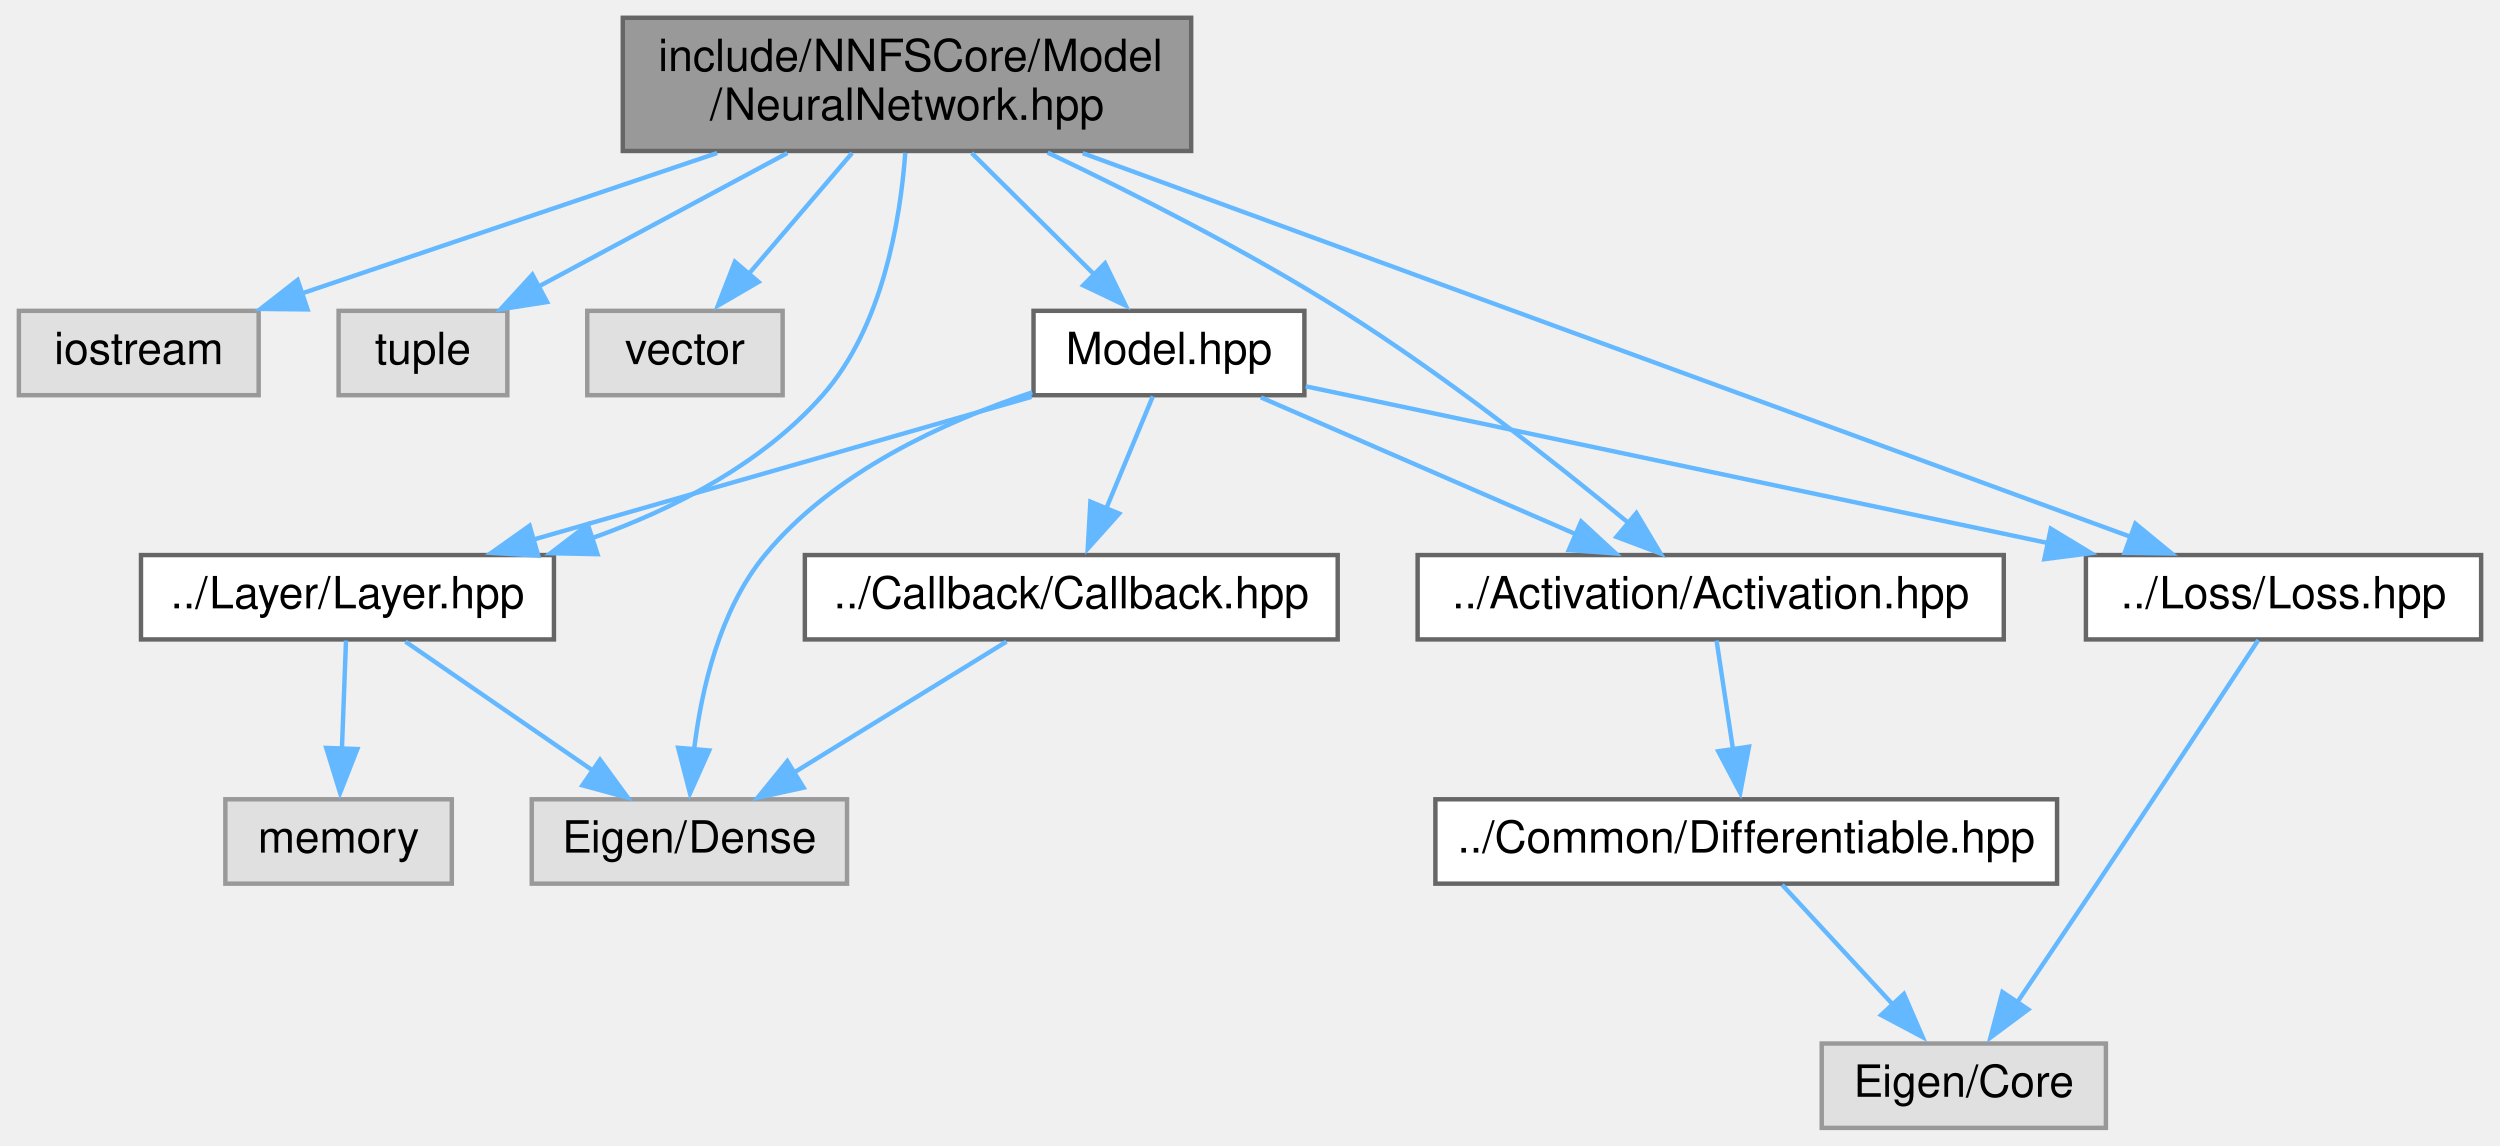
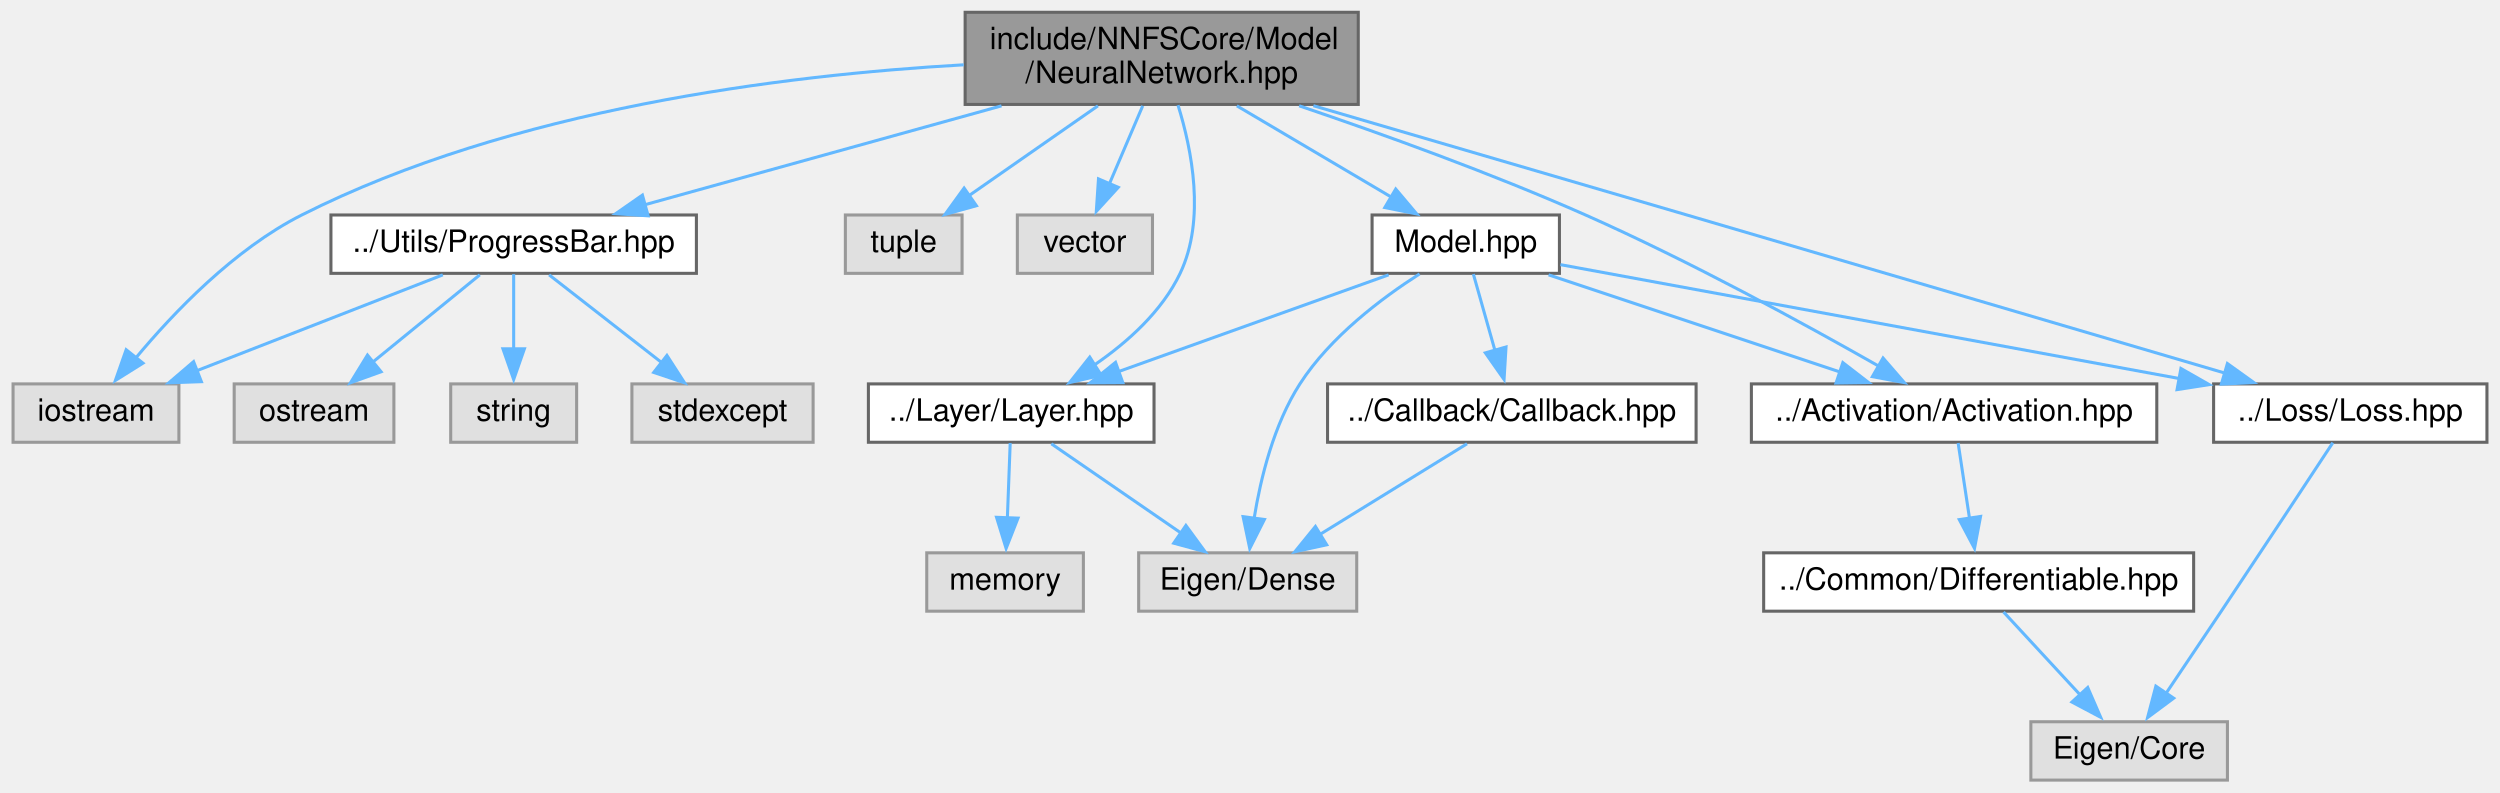
- <svg xmlns="http://www.w3.org/2000/svg" xmlns:xlink="http://www.w3.org/1999/xlink" width="563pt" height="258pt" viewBox="0.00 0.00 562.50 258.00">
+ <svg xmlns="http://www.w3.org/2000/svg" xmlns:xlink="http://www.w3.org/1999/xlink" width="814pt" height="258pt" viewBox="0.00 0.00 813.50 258.00">
  <g id="graph0" class="graph" transform="scale(1 1) rotate(0) translate(4 254)">
    <g id="node1" class="node">
      <g id="a_node1">
        <a xlink:title=" ">
-           <polygon fill="#999999" stroke="#666666" points="264,-250 136,-250 136,-220 264,-220 264,-250" />
-           <text text-anchor="start" x="144" y="-238" font-family="Helvetica,sans-Serif" font-size="10.00">include/NNFSCore/Model</text>
-           <text text-anchor="middle" x="200" y="-227" font-family="Helvetica,sans-Serif" font-size="10.00">/NeuralNetwork.hpp</text>
+           <polygon fill="#999999" stroke="#666666" points="438,-250 310,-250 310,-220 438,-220 438,-250" />
+           <text text-anchor="start" x="318" y="-238" font-family="Helvetica,sans-Serif" font-size="10.00">include/NNFSCore/Model</text>
+           <text text-anchor="middle" x="374" y="-227" font-family="Helvetica,sans-Serif" font-size="10.00">/NeuralNetwork.hpp</text>
        </a>
      </g>
    </g>
    <g id="node2" class="node">
      <g id="a_node2">
        <a xlink:title=" ">
-           <polygon fill="#e0e0e0" stroke="#999999" points="54,-184 0,-184 0,-165 54,-165 54,-184" />
-           <text text-anchor="middle" x="27" y="-172" font-family="Helvetica,sans-Serif" font-size="10.00">iostream</text>
+           <polygon fill="#e0e0e0" stroke="#999999" points="54,-129 0,-129 0,-110 54,-110 54,-129" />
+           <text text-anchor="middle" x="27" y="-117" font-family="Helvetica,sans-Serif" font-size="10.00">iostream</text>
        </a>
      </g>
    </g>
    <g id="edge1" class="edge">
-       <path fill="none" stroke="#63b8ff" d="M157.24,-219.54C128.53,-209.83 91.1,-197.17 63.73,-187.92" />
-       <polygon fill="#63b8ff" stroke="#63b8ff" points="65.01,-184.32 54.41,-184.43 62.77,-190.95 65.01,-184.32" />
+       <path fill="none" stroke="#63b8ff" d="M309.54,-232.9C250.56,-229.55 162.32,-218.5 94,-184 71.97,-172.87 52.19,-152.15 39.93,-137.4" />
+       <polygon fill="#63b8ff" stroke="#63b8ff" points="42.3,-135.76 33.32,-130.13 36.83,-140.13 42.3,-135.76" />
    </g>
    <g id="node3" class="node">
      <g id="a_node3">
        <a xlink:title=" ">
-           <polygon fill="#e0e0e0" stroke="#999999" points="110,-184 72,-184 72,-165 110,-165 110,-184" />
-           <text text-anchor="middle" x="91" y="-172" font-family="Helvetica,sans-Serif" font-size="10.00">tuple</text>
+           <polygon fill="#e0e0e0" stroke="#999999" points="309,-184 271,-184 271,-165 309,-165 309,-184" />
+           <text text-anchor="middle" x="290" y="-172" font-family="Helvetica,sans-Serif" font-size="10.00">tuple</text>
        </a>
      </g>
    </g>
    <g id="edge2" class="edge">
-       <path fill="none" stroke="#63b8ff" d="M173.06,-219.54C155.88,-210.32 133.74,-198.44 116.79,-189.34" />
-       <polygon fill="#63b8ff" stroke="#63b8ff" points="118.95,-185.99 108.48,-184.35 115.64,-192.16 118.95,-185.99" />
+       <path fill="none" stroke="#63b8ff" d="M353.24,-219.54C340.41,-210.61 324.01,-199.18 311.12,-190.21" />
+       <polygon fill="#63b8ff" stroke="#63b8ff" points="313.66,-187.02 303.46,-184.18 309.66,-192.76 313.66,-187.02" />
    </g>
    <g id="node4" class="node">
      <g id="a_node4">
        <a xlink:title=" ">
-           <polygon fill="#e0e0e0" stroke="#999999" points="172,-184 128,-184 128,-165 172,-165 172,-184" />
-           <text text-anchor="middle" x="150" y="-172" font-family="Helvetica,sans-Serif" font-size="10.00">vector</text>
+           <polygon fill="#e0e0e0" stroke="#999999" points="371,-184 327,-184 327,-165 371,-165 371,-184" />
+           <text text-anchor="middle" x="349" y="-172" font-family="Helvetica,sans-Serif" font-size="10.00">vector</text>
        </a>
      </g>
    </g>
    <g id="edge3" class="edge">
-       <path fill="none" stroke="#63b8ff" d="M187.64,-219.54C180.6,-211.3 171.75,-200.94 164.39,-192.34" />
-       <polygon fill="#63b8ff" stroke="#63b8ff" points="166.57,-190.5 157.41,-185.18 161.25,-195.05 166.57,-190.5" />
+       <path fill="none" stroke="#63b8ff" d="M367.82,-219.54C364.56,-211.91 360.52,-202.46 357.02,-194.27" />
+       <polygon fill="#63b8ff" stroke="#63b8ff" points="359.86,-193 352.71,-185.18 353.42,-195.75 359.86,-193" />
    </g>
    <g id="node5" class="node">
      <g id="a_node5">
        <a xlink:href="_model_8hpp.html" target="_top" xlink:title=" ">
-           <polygon fill="white" stroke="#666666" points="289.5,-184 228.5,-184 228.5,-165 289.5,-165 289.5,-184" />
-           <text text-anchor="middle" x="259" y="-172" font-family="Helvetica,sans-Serif" font-size="10.00">Model.hpp</text>
+           <polygon fill="white" stroke="#666666" points="503.5,-184 442.5,-184 442.5,-165 503.5,-165 503.5,-184" />
+           <text text-anchor="middle" x="473" y="-172" font-family="Helvetica,sans-Serif" font-size="10.00">Model.hpp</text>
        </a>
      </g>
    </g>
    <g id="edge4" class="edge">
-       <path fill="none" stroke="#63b8ff" d="M214.58,-219.54C223.07,-211.13 233.78,-200.51 242.56,-191.8" />
-       <polygon fill="#63b8ff" stroke="#63b8ff" points="244.61,-194.7 249.25,-185.18 239.69,-189.73 244.61,-194.7" />
+       <path fill="none" stroke="#63b8ff" d="M398.47,-219.54C413.78,-210.49 433.43,-198.88 448.71,-189.85" />
+       <polygon fill="#63b8ff" stroke="#63b8ff" points="450.2,-192.45 457.03,-184.35 446.64,-186.42 450.2,-192.45" />
    </g>
    <g id="node7" class="node">
      <g id="a_node7">
        <a xlink:href="_activation_8hpp.html" target="_top" xlink:title=" ">
-           <polygon fill="white" stroke="#666666" points="447,-129 315,-129 315,-110 447,-110 447,-129" />
-           <text text-anchor="middle" x="381" y="-117" font-family="Helvetica,sans-Serif" font-size="10.00">../Activation/Activation.hpp</text>
+           <polygon fill="white" stroke="#666666" points="698,-129 566,-129 566,-110 698,-110 698,-129" />
+           <text text-anchor="middle" x="632" y="-117" font-family="Helvetica,sans-Serif" font-size="10.00">../Activation/Activation.hpp</text>
        </a>
      </g>
    </g>
    <g id="edge17" class="edge">
-       <path fill="none" stroke="#63b8ff" d="M231.69,-219.63C251.28,-210.32 276.67,-197.44 298,-184 321.31,-169.31 346.18,-149.7 362.55,-136.18" />
-       <polygon fill="#63b8ff" stroke="#63b8ff" points="364.27,-138.46 369.7,-129.36 359.78,-133.09 364.27,-138.46" />
+       <path fill="none" stroke="#63b8ff" d="M418.75,-219.55C446.06,-210.3 481.48,-197.53 512,-184 545.94,-168.96 583.54,-148.39 607.45,-134.79" />
+       <polygon fill="#63b8ff" stroke="#63b8ff" points="608.87,-137.43 615.81,-129.42 605.39,-131.36 608.87,-137.43" />
    </g>
    <g id="node11" class="node">
      <g id="a_node11">
        <a xlink:href="_layer_8hpp.html" target="_top" xlink:title=" ">
-           <polygon fill="white" stroke="#666666" points="120.5,-129 27.5,-129 27.5,-110 120.5,-110 120.5,-129" />
-           <text text-anchor="middle" x="74" y="-117" font-family="Helvetica,sans-Serif" font-size="10.00">../Layer/Layer.hpp</text>
+           <polygon fill="white" stroke="#666666" points="371.5,-129 278.5,-129 278.5,-110 371.5,-110 371.5,-129" />
+           <text text-anchor="middle" x="325" y="-117" font-family="Helvetica,sans-Serif" font-size="10.00">../Layer/Layer.hpp</text>
        </a>
      </g>
    </g>
    <g id="edge16" class="edge">
-       <path fill="none" stroke="#63b8ff" d="M199.62,-219.59C198.48,-204.3 194.48,-180.28 181,-165 167.47,-149.66 147.81,-139.48 129.02,-132.79" />
-       <polygon fill="#63b8ff" stroke="#63b8ff" points="130.31,-129.2 119.72,-129.42 128.14,-135.86 130.31,-129.2" />
+       <path fill="none" stroke="#63b8ff" d="M379.31,-219.76C383.82,-205.26 388.34,-182.47 380,-165 374.11,-152.65 362.93,-142.63 352.19,-135.24" />
+       <polygon fill="#63b8ff" stroke="#63b8ff" points="354.32,-131.82 344,-129.43 350.58,-137.73 354.32,-131.82" />
    </g>
    <g id="node13" class="node">
      <g id="a_node13">
        <a xlink:href="_loss_8hpp.html" target="_top" xlink:title=" ">
-           <polygon fill="white" stroke="#666666" points="554.5,-129 465.5,-129 465.5,-110 554.5,-110 554.5,-129" />
-           <text text-anchor="middle" x="510" y="-117" font-family="Helvetica,sans-Serif" font-size="10.00">../Loss/Loss.hpp</text>
+           <polygon fill="white" stroke="#666666" points="805.5,-129 716.5,-129 716.5,-110 805.5,-110 805.5,-129" />
+           <text text-anchor="middle" x="761" y="-117" font-family="Helvetica,sans-Serif" font-size="10.00">../Loss/Loss.hpp</text>
        </a>
      </g>
    </g>
    <g id="edge18" class="edge">
-       <path fill="none" stroke="#63b8ff" d="M239.58,-219.51C300.89,-197.06 417.79,-154.26 475.71,-133.05" />
-       <polygon fill="#63b8ff" stroke="#63b8ff" points="476.63,-136.08 484.81,-129.36 474.22,-129.51 476.63,-136.08" />
+       <path fill="none" stroke="#63b8ff" d="M423.39,-219.58C457.55,-209.6 504.04,-196.01 545,-184 606.03,-166.11 676.74,-145.31 720.17,-132.52" />
+       <polygon fill="#63b8ff" stroke="#63b8ff" points="720.99,-135.63 729.6,-129.45 719.02,-128.92 720.99,-135.63" />
+     </g>
+     <g id="node14" class="node">
+       <g id="a_node14">
+         <a xlink:href="_progress_bar_8hpp.html" target="_top" xlink:title=" ">
+           <polygon fill="white" stroke="#666666" points="222.5,-184 103.5,-184 103.5,-165 222.5,-165 222.5,-184" />
+           <text text-anchor="middle" x="163" y="-172" font-family="Helvetica,sans-Serif" font-size="10.00">../Utils/ProgressBar.hpp</text>
+         </a>
+       </g>
+     </g>
+     <g id="edge19" class="edge">
+       <path fill="none" stroke="#63b8ff" d="M321.84,-219.54C286.05,-209.62 239.15,-196.61 205.61,-187.31" />
+       <polygon fill="#63b8ff" stroke="#63b8ff" points="206.79,-183.73 196.22,-184.43 204.92,-190.48 206.79,-183.73" />
    </g>
    <g id="node6" class="node">
      <g id="a_node6">
        <a xlink:title=" ">
-           <polygon fill="#e0e0e0" stroke="#999999" points="186.5,-74 115.5,-74 115.5,-55 186.5,-55 186.5,-74" />
-           <text text-anchor="middle" x="151" y="-62" font-family="Helvetica,sans-Serif" font-size="10.00">Eigen/Dense</text>
+           <polygon fill="#e0e0e0" stroke="#999999" points="437.5,-74 366.5,-74 366.5,-55 437.5,-55 437.5,-74" />
+           <text text-anchor="middle" x="402" y="-62" font-family="Helvetica,sans-Serif" font-size="10.00">Eigen/Dense</text>
        </a>
      </g>
    </g>
    <g id="edge5" class="edge">
-       <path fill="none" stroke="#63b8ff" d="M228.22,-165.65C208.3,-159.04 183.31,-147.6 168,-129 157.79,-116.6 153.67,-98.64 152.03,-84.98" />
-       <polygon fill="#63b8ff" stroke="#63b8ff" points="155.46,-85 151.13,-75.33 148.48,-85.59 155.46,-85" />
+       <path fill="none" stroke="#63b8ff" d="M457.96,-164.81C445.7,-156.97 428.86,-144.33 419,-129 410.49,-115.77 406.22,-98.38 404.08,-85.15" />
+       <polygon fill="#63b8ff" stroke="#63b8ff" points="407.44,-84.86 402.67,-75.4 400.5,-85.77 407.44,-84.86" />
    </g>
    <g id="edge6" class="edge">
-       <path fill="none" stroke="#63b8ff" d="M279.7,-164.51C299.18,-156.04 328.59,-143.27 350.72,-133.66" />
-       <polygon fill="#63b8ff" stroke="#63b8ff" points="351.83,-136.55 359.61,-129.36 349.04,-130.13 351.83,-136.55" />
+       <path fill="none" stroke="#63b8ff" d="M499.97,-164.51C526.09,-155.8 565.9,-142.53 594.98,-132.84" />
+       <polygon fill="#63b8ff" stroke="#63b8ff" points="595.78,-135.93 604.16,-129.45 593.57,-129.29 595.78,-135.93" />
    </g>
    <g id="node10" class="node">
      <g id="a_node10">
        <a xlink:href="_callback_8hpp.html" target="_top" xlink:title=" ">
-           <polygon fill="white" stroke="#666666" points="297,-129 177,-129 177,-110 297,-110 297,-129" />
-           <text text-anchor="middle" x="237" y="-117" font-family="Helvetica,sans-Serif" font-size="10.00">../Callback/Callback.hpp</text>
+           <polygon fill="white" stroke="#666666" points="548,-129 428,-129 428,-110 548,-110 548,-129" />
+           <text text-anchor="middle" x="488" y="-117" font-family="Helvetica,sans-Serif" font-size="10.00">../Callback/Callback.hpp</text>
        </a>
      </g>
    </g>
    <g id="edge9" class="edge">
-       <path fill="none" stroke="#63b8ff" d="M255.37,-164.75C252.52,-157.88 248.45,-148.08 244.86,-139.45" />
-       <polygon fill="#63b8ff" stroke="#63b8ff" points="247.78,-138.34 240.71,-130.44 241.31,-141.02 247.78,-138.34" />
+       <path fill="none" stroke="#63b8ff" d="M475.48,-164.75C477.38,-158.04 480.07,-148.52 482.47,-140.02" />
+       <polygon fill="#63b8ff" stroke="#63b8ff" points="486.11,-141.02 485.47,-130.44 479.38,-139.11 486.11,-141.02" />
    </g>
    <g id="edge11" class="edge">
-       <path fill="none" stroke="#63b8ff" d="M228.04,-164.63C197.31,-155.83 150.02,-142.28 115.94,-132.51" />
-       <polygon fill="#63b8ff" stroke="#63b8ff" points="116.95,-128.88 106.38,-129.49 115.02,-135.61 116.95,-128.88" />
+       <path fill="none" stroke="#63b8ff" d="M447.89,-164.51C423.72,-155.85 386.95,-142.69 359.93,-133.01" />
+       <polygon fill="#63b8ff" stroke="#63b8ff" points="361.33,-129.43 350.74,-129.36 358.97,-136.02 361.33,-129.43" />
    </g>
    <g id="edge14" class="edge">
-       <path fill="none" stroke="#63b8ff" d="M289.78,-167C331.45,-158.2 406.44,-142.37 457.21,-131.65" />
-       <polygon fill="#63b8ff" stroke="#63b8ff" points="457.59,-134.93 466.65,-129.44 456.14,-128.08 457.59,-134.93" />
+       <path fill="none" stroke="#63b8ff" d="M503.82,-167.83C551.84,-158.99 645.21,-141.81 705.26,-130.76" />
+       <polygon fill="#63b8ff" stroke="#63b8ff" points="705.86,-134.02 715.06,-128.77 704.6,-127.14 705.86,-134.02" />
    </g>
    <g id="node8" class="node">
      <g id="a_node8">
        <a xlink:href="_differentiable_8hpp.html" target="_top" xlink:title=" ">
-           <polygon fill="white" stroke="#666666" points="459,-74 319,-74 319,-55 459,-55 459,-74" />
-           <text text-anchor="middle" x="389" y="-62" font-family="Helvetica,sans-Serif" font-size="10.00">../Common/Differentiable.hpp</text>
+           <polygon fill="white" stroke="#666666" points="710,-74 570,-74 570,-55 710,-55 710,-74" />
+           <text text-anchor="middle" x="640" y="-62" font-family="Helvetica,sans-Serif" font-size="10.00">../Common/Differentiable.hpp</text>
        </a>
      </g>
    </g>
    <g id="edge7" class="edge">
-       <path fill="none" stroke="#63b8ff" d="M382.32,-109.75C383.32,-103.11 384.74,-93.73 386.01,-85.31" />
-       <polygon fill="#63b8ff" stroke="#63b8ff" points="389.62,-85.85 387.65,-75.44 382.7,-84.81 389.62,-85.85" />
+       <path fill="none" stroke="#63b8ff" d="M633.32,-109.75C634.32,-103.11 635.74,-93.73 637.01,-85.31" />
+       <polygon fill="#63b8ff" stroke="#63b8ff" points="640.62,-85.85 638.65,-75.44 633.7,-84.81 640.62,-85.85" />
    </g>
    <g id="node9" class="node">
      <g id="a_node9">
        <a xlink:title=" ">
-           <polygon fill="#e0e0e0" stroke="#999999" points="470,-19 406,-19 406,0 470,0 470,-19" />
-           <text text-anchor="middle" x="438" y="-7" font-family="Helvetica,sans-Serif" font-size="10.00">Eigen/Core</text>
+           <polygon fill="#e0e0e0" stroke="#999999" points="721,-19 657,-19 657,0 721,0 721,-19" />
+           <text text-anchor="middle" x="689" y="-7" font-family="Helvetica,sans-Serif" font-size="10.00">Eigen/Core</text>
        </a>
      </g>
    </g>
    <g id="edge8" class="edge">
-       <path fill="none" stroke="#63b8ff" d="M397.09,-54.75C403.93,-47.35 413.93,-36.54 422.32,-27.45" />
-       <polygon fill="#63b8ff" stroke="#63b8ff" points="424.51,-30.16 428.73,-20.44 419.37,-25.41 424.51,-30.16" />
+       <path fill="none" stroke="#63b8ff" d="M648.09,-54.75C654.93,-47.35 664.93,-36.54 673.32,-27.45" />
+       <polygon fill="#63b8ff" stroke="#63b8ff" points="675.51,-30.16 679.73,-20.44 670.37,-25.41 675.51,-30.16" />
    </g>
    <g id="edge10" class="edge">
-       <path fill="none" stroke="#63b8ff" d="M222.41,-109.51C209.36,-101.47 189.99,-89.53 174.71,-80.11" />
-       <polygon fill="#63b8ff" stroke="#63b8ff" points="176.72,-76.62 166.37,-74.36 173.05,-82.58 176.72,-76.62" />
+       <path fill="none" stroke="#63b8ff" d="M473.41,-109.51C460.36,-101.47 440.99,-89.53 425.71,-80.11" />
+       <polygon fill="#63b8ff" stroke="#63b8ff" points="427.72,-76.62 417.37,-74.36 424.05,-82.58 427.72,-76.62" />
    </g>
    <g id="edge12" class="edge">
-       <path fill="none" stroke="#63b8ff" d="M87.06,-109.51C98.64,-101.54 115.76,-89.75 129.38,-80.38" />
-       <polygon fill="#63b8ff" stroke="#63b8ff" points="130.88,-82.91 137.13,-74.36 126.91,-77.14 130.88,-82.91" />
+       <path fill="none" stroke="#63b8ff" d="M338.06,-109.51C349.64,-101.54 366.76,-89.75 380.38,-80.38" />
+       <polygon fill="#63b8ff" stroke="#63b8ff" points="381.88,-82.91 388.13,-74.36 377.91,-77.14 381.88,-82.91" />
    </g>
    <g id="node12" class="node">
      <g id="a_node12">
        <a xlink:title=" ">
-           <polygon fill="#e0e0e0" stroke="#999999" points="97.5,-74 46.5,-74 46.5,-55 97.5,-55 97.5,-74" />
-           <text text-anchor="middle" x="72" y="-62" font-family="Helvetica,sans-Serif" font-size="10.00">memory</text>
+           <polygon fill="#e0e0e0" stroke="#999999" points="348.5,-74 297.5,-74 297.5,-55 348.5,-55 348.5,-74" />
+           <text text-anchor="middle" x="323" y="-62" font-family="Helvetica,sans-Serif" font-size="10.00">memory</text>
        </a>
      </g>
    </g>
    <g id="edge13" class="edge">
-       <path fill="none" stroke="#63b8ff" d="M73.67,-109.75C73.42,-103.11 73.07,-93.73 72.75,-85.31" />
-       <polygon fill="#63b8ff" stroke="#63b8ff" points="76.21,-85.3 72.34,-75.44 69.22,-85.57 76.21,-85.3" />
+       <path fill="none" stroke="#63b8ff" d="M324.67,-109.75C324.42,-103.11 324.07,-93.73 323.75,-85.31" />
+       <polygon fill="#63b8ff" stroke="#63b8ff" points="327.21,-85.3 323.34,-75.44 320.22,-85.57 327.21,-85.3" />
    </g>
    <g id="edge15" class="edge">
-       <path fill="none" stroke="#63b8ff" d="M504.32,-109.86C496.27,-97.62 481.07,-74.57 468,-55 462.11,-46.19 455.54,-36.42 450.04,-28.29" />
-       <polygon fill="#63b8ff" stroke="#63b8ff" points="452.5,-26.67 444,-20.35 446.7,-30.59 452.5,-26.67" />
+       <path fill="none" stroke="#63b8ff" d="M755.32,-109.86C747.27,-97.62 732.07,-74.57 719,-55 713.11,-46.19 706.54,-36.42 701.04,-28.29" />
+       <polygon fill="#63b8ff" stroke="#63b8ff" points="703.5,-26.67 695,-20.35 697.7,-30.59 703.5,-26.67" />
+     </g>
+     <g id="edge20" class="edge">
+       <path fill="none" stroke="#63b8ff" d="M139.93,-164.51C117.91,-155.93 84.53,-142.92 59.76,-133.27" />
+       <polygon fill="#63b8ff" stroke="#63b8ff" points="61.32,-129.73 50.73,-129.36 58.78,-136.25 61.32,-129.73" />
+     </g>
+     <g id="node15" class="node">
+       <g id="a_node15">
+         <a xlink:title=" ">
+           <polygon fill="#e0e0e0" stroke="#999999" points="124,-129 72,-129 72,-110 124,-110 124,-129" />
+           <text text-anchor="middle" x="98" y="-117" font-family="Helvetica,sans-Serif" font-size="10.00">ostream</text>
+         </a>
+       </g>
+     </g>
+     <g id="edge21" class="edge">
+       <path fill="none" stroke="#63b8ff" d="M151.97,-164.51C142.49,-156.77 128.58,-145.43 117.25,-136.2" />
+       <polygon fill="#63b8ff" stroke="#63b8ff" points="119.83,-132.96 109.86,-129.36 115.4,-138.39 119.83,-132.96" />
+     </g>
+     <g id="node16" class="node">
+       <g id="a_node16">
+         <a xlink:title=" ">
+           <polygon fill="#e0e0e0" stroke="#999999" points="183.5,-129 142.5,-129 142.5,-110 183.5,-110 183.5,-129" />
+           <text text-anchor="middle" x="163" y="-117" font-family="Helvetica,sans-Serif" font-size="10.00">string</text>
+         </a>
+       </g>
+     </g>
+     <g id="edge22" class="edge">
+       <path fill="none" stroke="#63b8ff" d="M163,-164.75C163,-158.11 163,-148.73 163,-140.31" />
+       <polygon fill="#63b8ff" stroke="#63b8ff" points="166.5,-140.44 163,-130.44 159.5,-140.44 166.5,-140.44" />
+     </g>
+     <g id="node17" class="node">
+       <g id="a_node17">
+         <a xlink:title=" ">
+           <polygon fill="#e0e0e0" stroke="#999999" points="260.5,-129 201.5,-129 201.5,-110 260.5,-110 260.5,-129" />
+           <text text-anchor="middle" x="231" y="-117" font-family="Helvetica,sans-Serif" font-size="10.00">stdexcept</text>
+         </a>
+       </g>
+     </g>
+     <g id="edge23" class="edge">
+       <path fill="none" stroke="#63b8ff" d="M174.54,-164.51C184.56,-156.7 199.3,-145.21 211.21,-135.93" />
+       <polygon fill="#63b8ff" stroke="#63b8ff" points="212.9,-138.27 218.64,-129.36 208.6,-132.74 212.9,-138.27" />
    </g>
  </g>
</svg>
